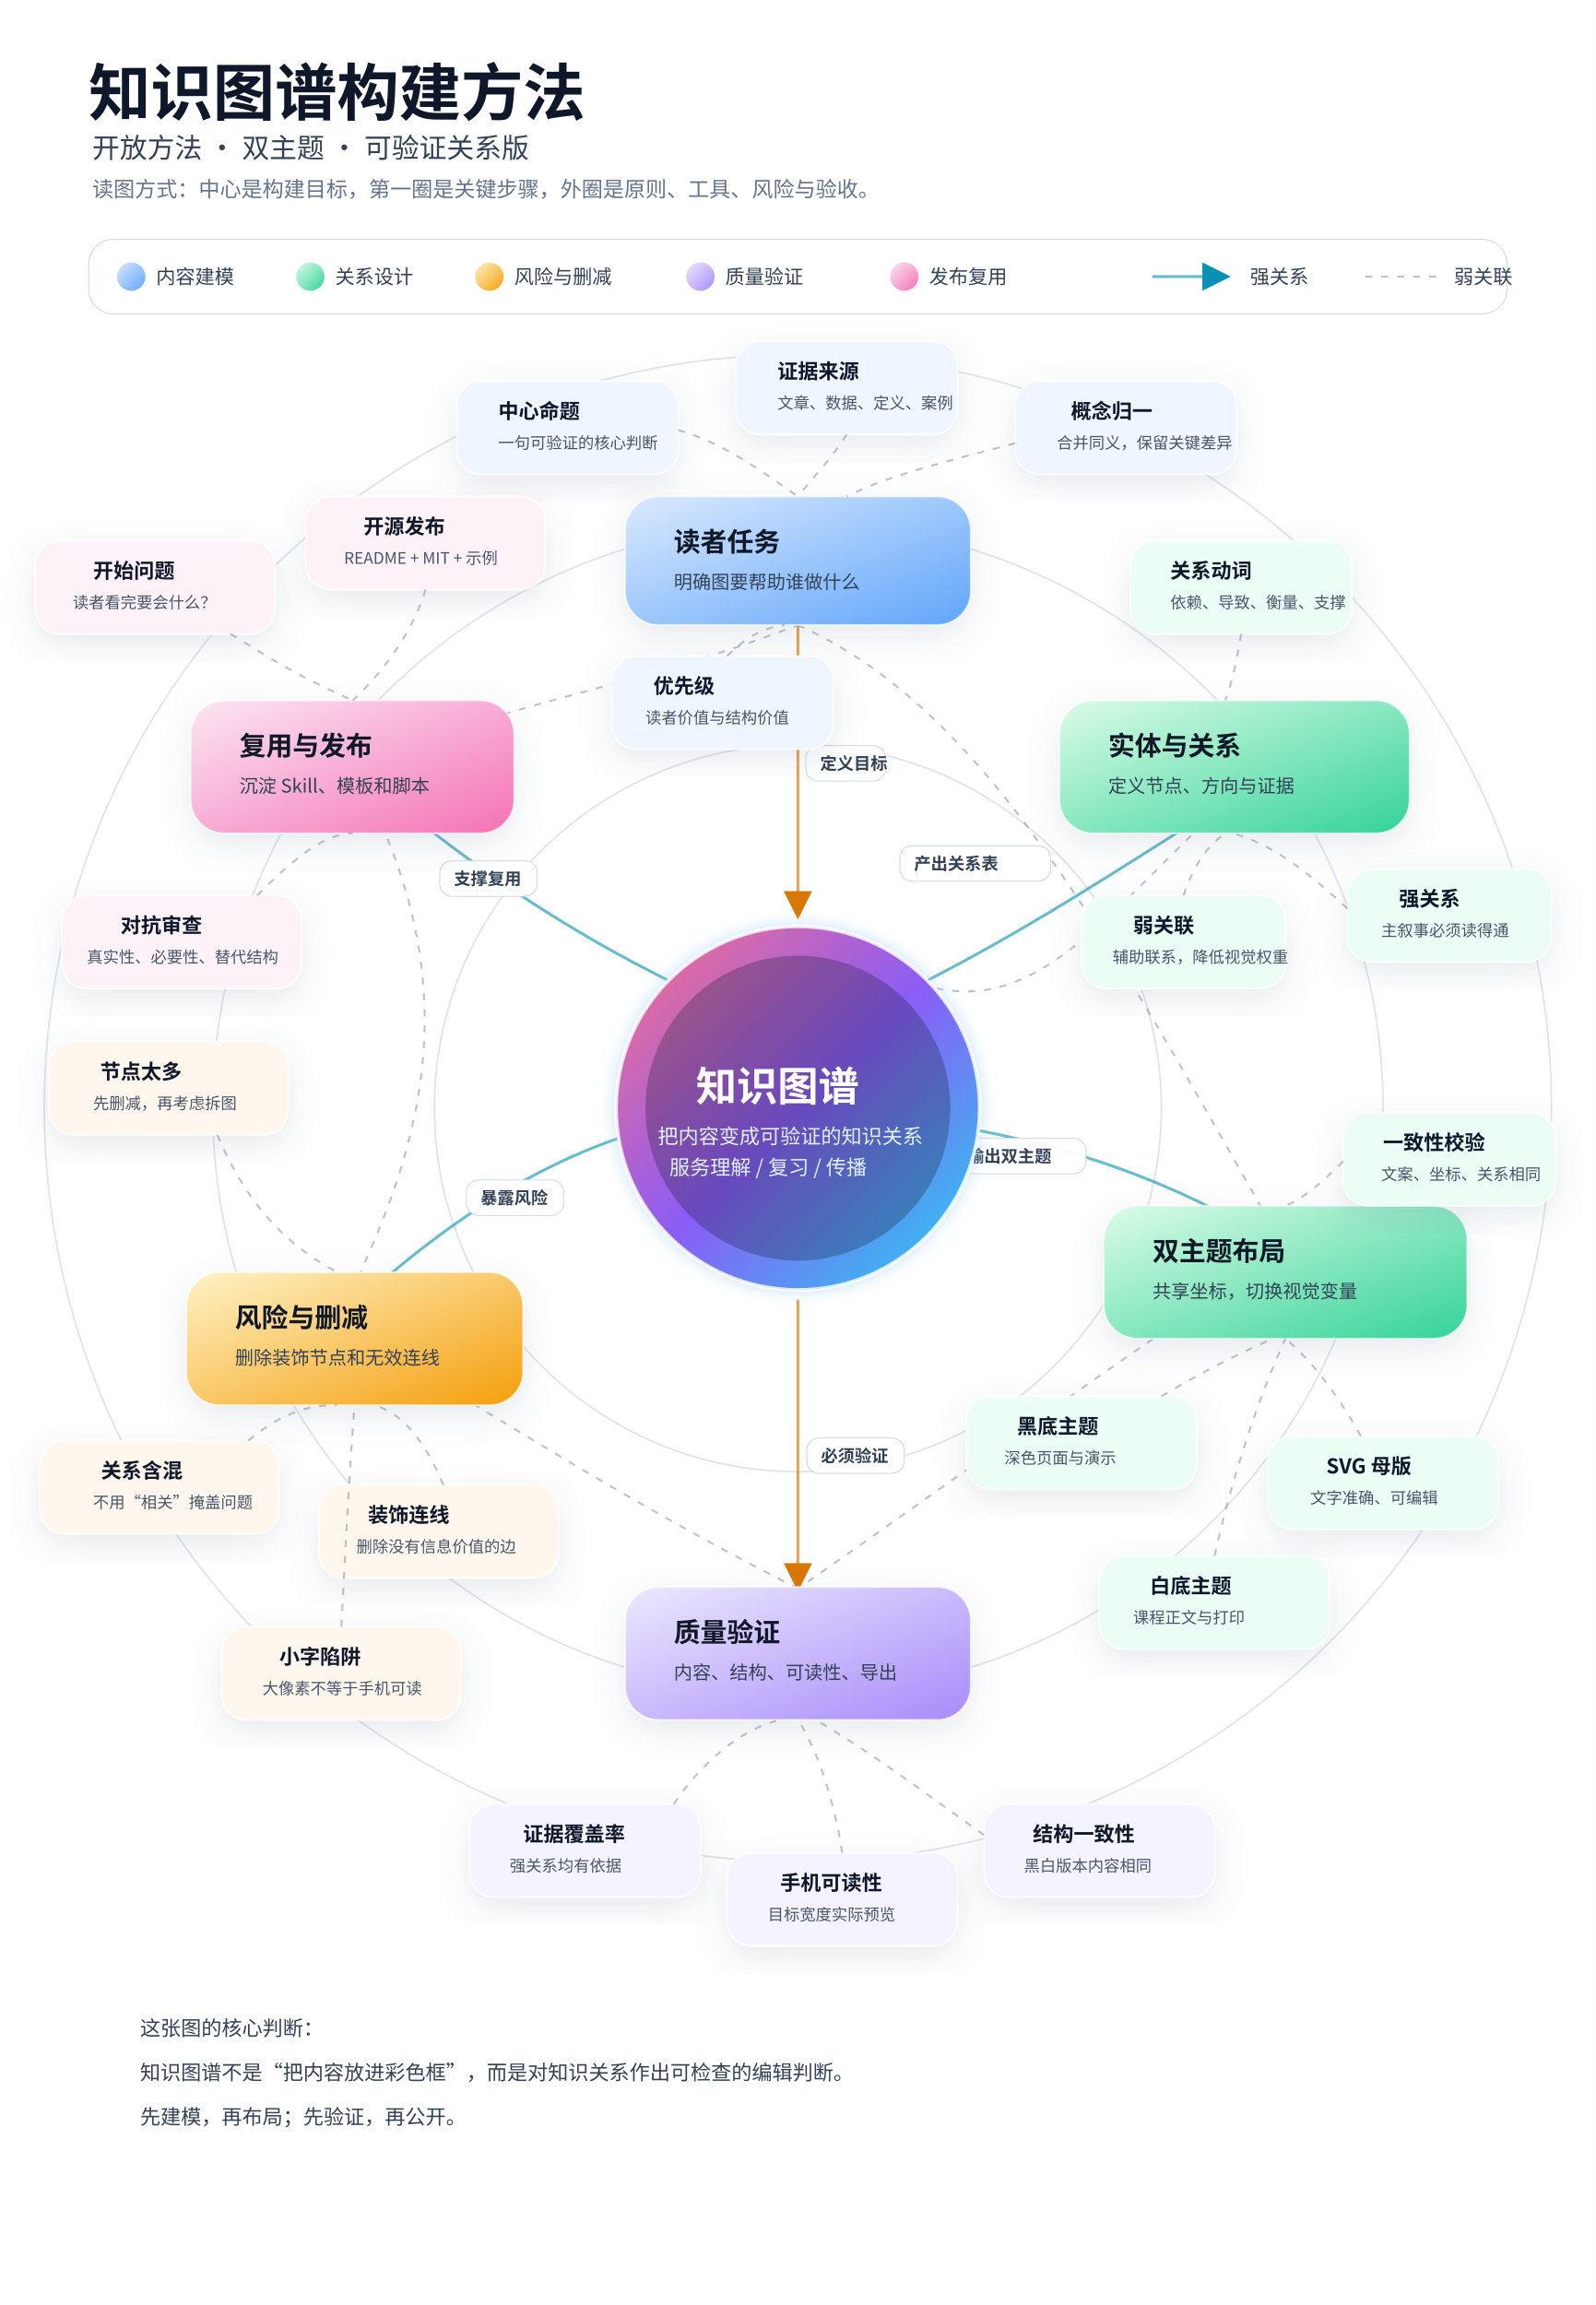
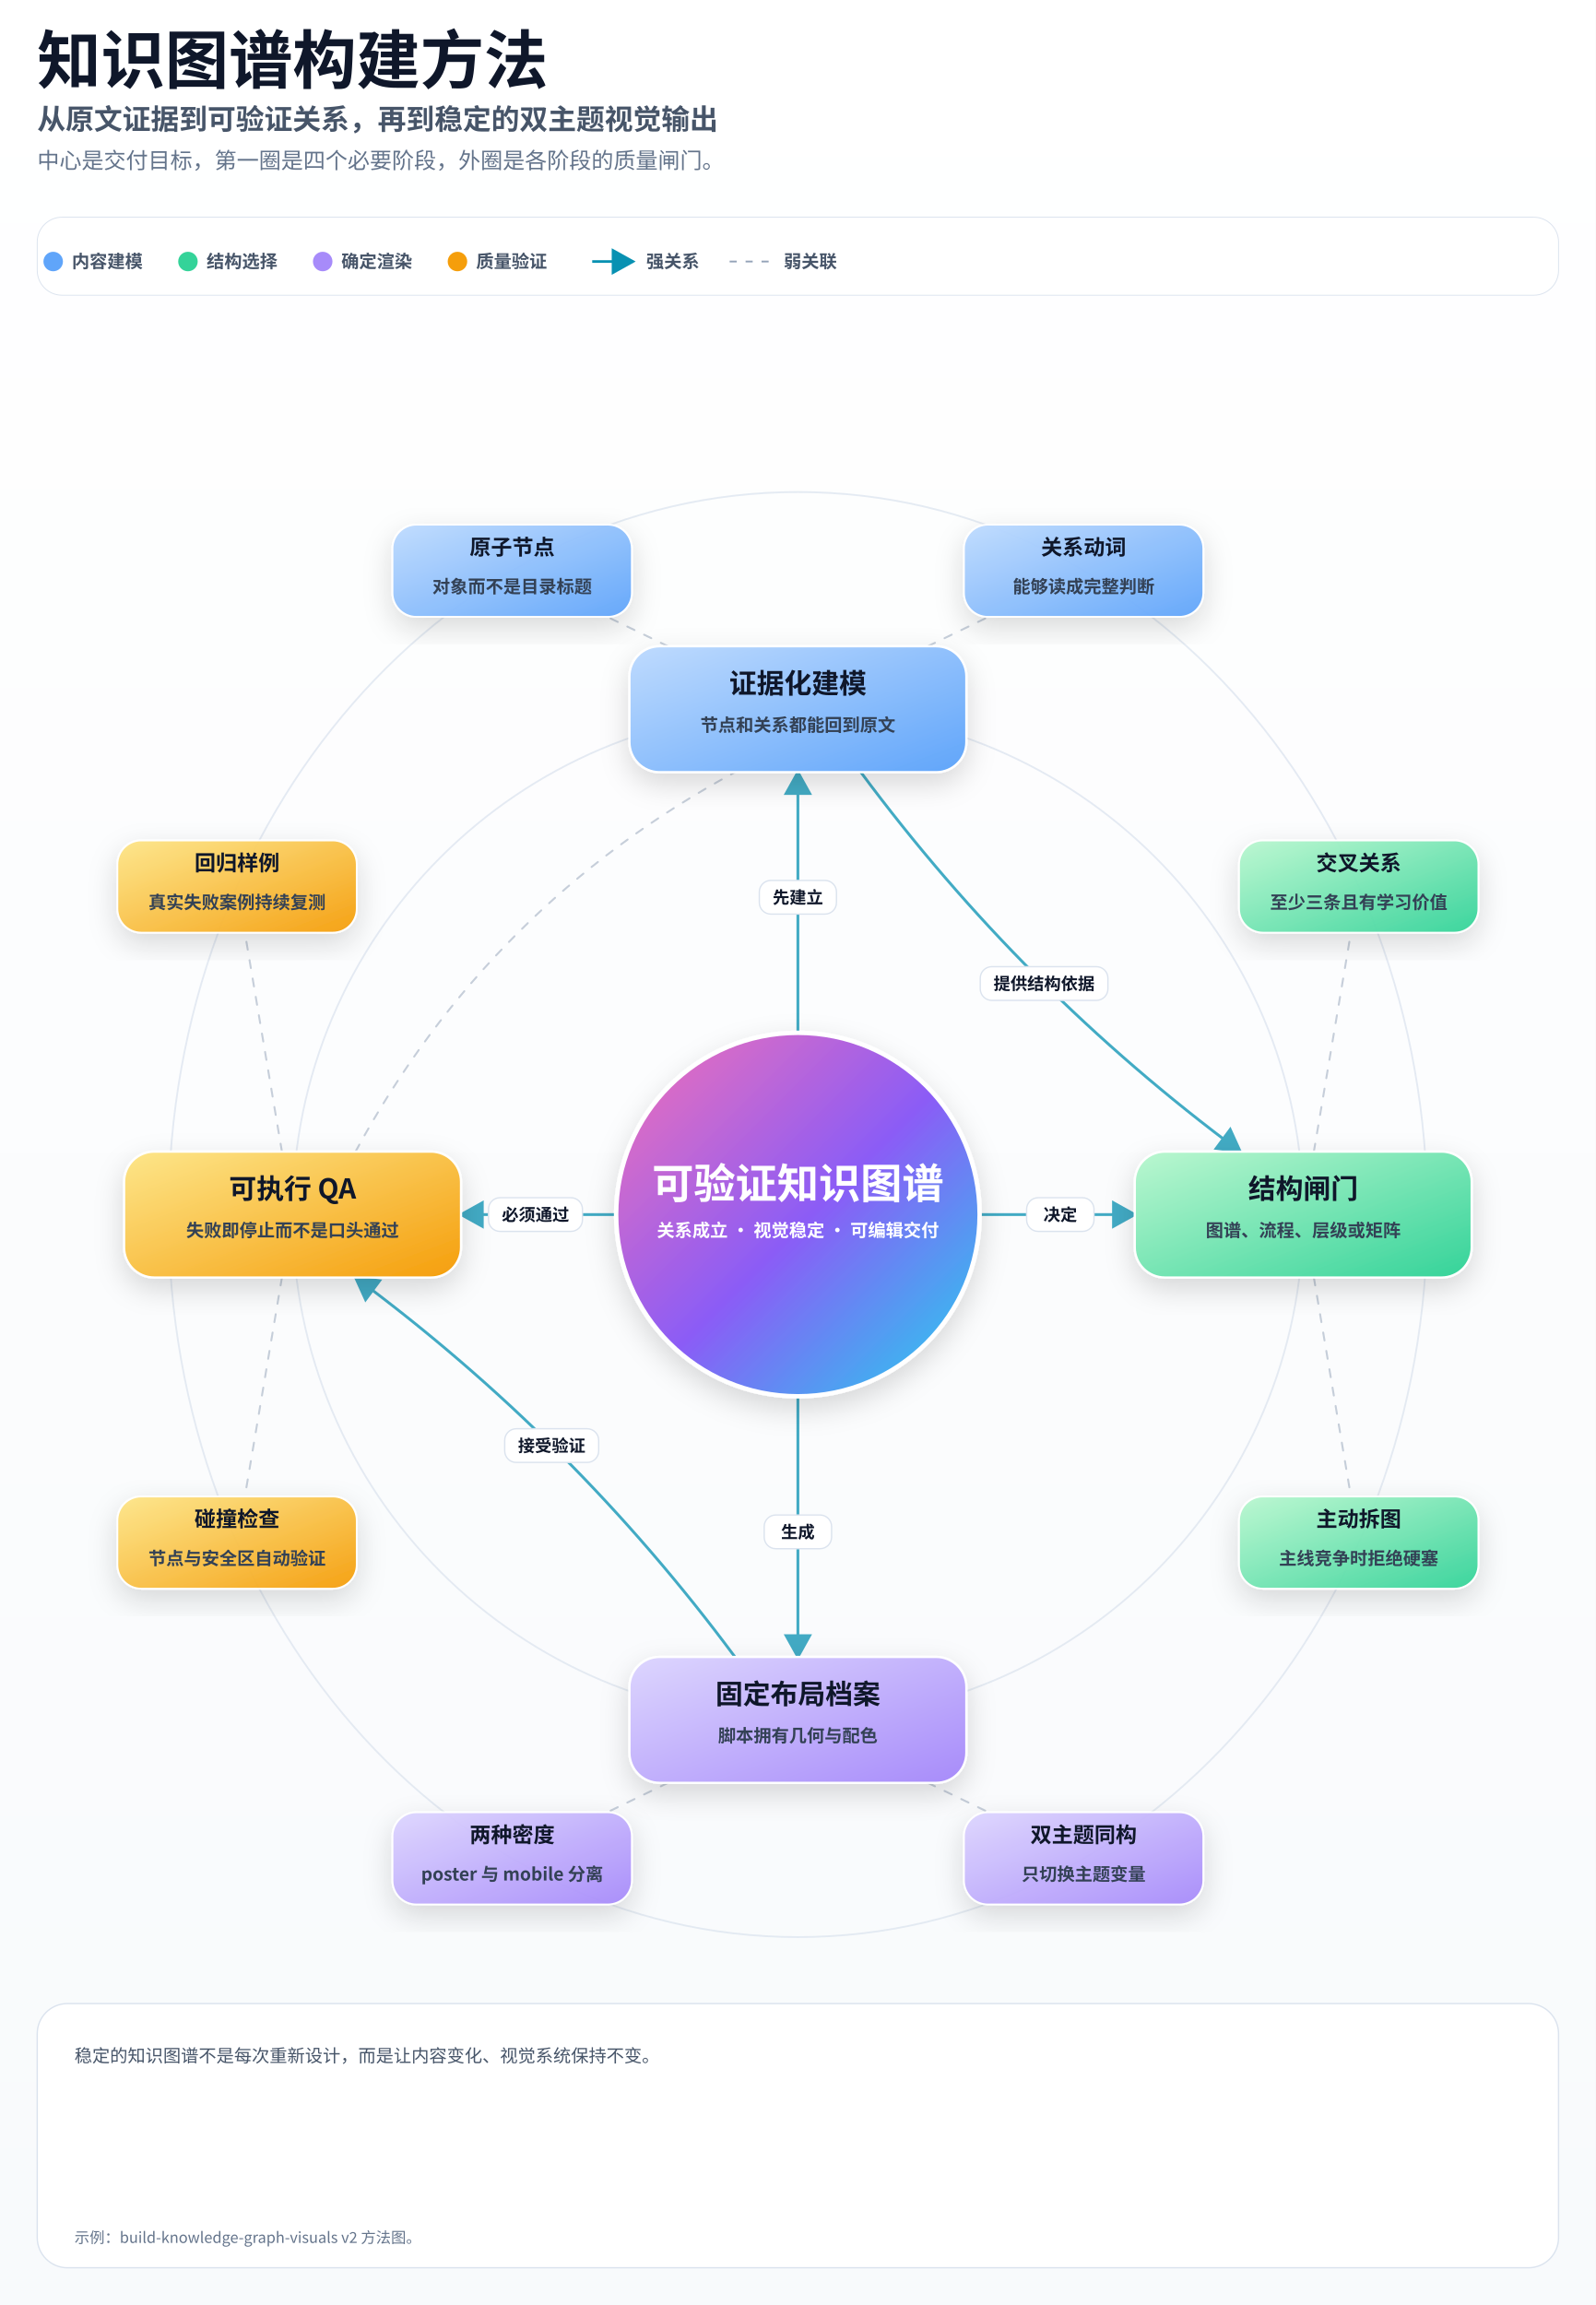
- <svg xmlns="http://www.w3.org/2000/svg" width="1800" height="2600" viewBox="0 0 1800 2600">
+ <svg xmlns="http://www.w3.org/2000/svg" width="1800" height="2600" viewBox="0 0 1800 2600" data-layout-version="2" data-profile="poster-radial" data-theme="light">
  <defs>
-     <radialGradient id="bg" cx="50%" cy="36%" r="78%">
-       <stop offset="0%" stop-color="#ffffff" />
-       <stop offset="42%" stop-color="#ffffff" />
-       <stop offset="100%" stop-color="#ffffff" />
-     </radialGradient>
-     <linearGradient id="coreGrad" x1="0%" y1="0%" x2="100%" y2="100%">
-       <stop offset="0%" stop-color="#fb7185" />
-       <stop offset="50%" stop-color="#8b5cf6" />
-       <stop offset="100%" stop-color="#22d3ee" />
+     <linearGradient id="background" x1="0" y1="0" x2="0" y2="1">
+       <stop offset="0" stop-color="#ffffff" />
+       <stop offset="1" stop-color="#f8fafc" />
    </linearGradient>
-     <linearGradient id="blueGrad" x1="0%" y1="0%" x2="100%" y2="100%">
-       <stop offset="0%" stop-color="#dbeafe" />
-       <stop offset="100%" stop-color="#60a5fa" />
+     <linearGradient id="core" x1="0" y1="0" x2="1" y2="1">
+       <stop offset="0" stop-color="#f472b6" />
+       <stop offset=".52" stop-color="#8b5cf6" />
+       <stop offset="1" stop-color="#22d3ee" />
    </linearGradient>
-     <linearGradient id="greenGrad" x1="0%" y1="0%" x2="100%" y2="100%">
-       <stop offset="0%" stop-color="#dcfce7" />
-       <stop offset="100%" stop-color="#34d399" />
+     <filter id="shadow" x="-30%" y="-30%" width="160%" height="160%">
+       <feDropShadow dx="0" dy="12" stdDeviation="16" flood-opacity=".15" />
+     </filter>
+     <marker id="arrow" markerWidth="10" markerHeight="10" refX="8" refY="5" orient="auto">
+       <path d="M0,0 L9,5 L0,10 Z" fill="#0891b2" />
+     </marker>
+     <linearGradient id="blue" x1="0" y1="0" x2="1" y2="1">
+       <stop offset="0" stop-color="#bfdbfe" />
+       <stop offset="1" stop-color="#60a5fa" />
    </linearGradient>
-     <linearGradient id="amberGrad" x1="0%" y1="0%" x2="100%" y2="100%">
-       <stop offset="0%" stop-color="#fef3c7" />
-       <stop offset="100%" stop-color="#f59e0b" />
+     <linearGradient id="green" x1="0" y1="0" x2="1" y2="1">
+       <stop offset="0" stop-color="#bbf7d0" />
+       <stop offset="1" stop-color="#34d399" />
    </linearGradient>
-     <linearGradient id="violetGrad" x1="0%" y1="0%" x2="100%" y2="100%">
-       <stop offset="0%" stop-color="#ede9fe" />
-       <stop offset="100%" stop-color="#a78bfa" />
+     <linearGradient id="amber" x1="0" y1="0" x2="1" y2="1">
+       <stop offset="0" stop-color="#fde68a" />
+       <stop offset="1" stop-color="#f59e0b" />
    </linearGradient>
-     <linearGradient id="pinkGrad" x1="0%" y1="0%" x2="100%" y2="100%">
-       <stop offset="0%" stop-color="#fce7f3" />
-       <stop offset="100%" stop-color="#f472b6" />
+     <linearGradient id="violet" x1="0" y1="0" x2="1" y2="1">
+       <stop offset="0" stop-color="#ddd6fe" />
+       <stop offset="1" stop-color="#a78bfa" />
    </linearGradient>
-     <linearGradient id="slateGrad" x1="0%" y1="0%" x2="100%" y2="100%">
-       <stop offset="0%" stop-color="#f8fafc" />
-       <stop offset="100%" stop-color="#cbd5e1" />
+     <linearGradient id="rose" x1="0" y1="0" x2="1" y2="1">
+       <stop offset="0" stop-color="#fbcfe8" />
+       <stop offset="1" stop-color="#f472b6" />
    </linearGradient>
-     <filter id="glow" x="-60%" y="-60%" width="220%" height="220%">
-       <feGaussianBlur stdDeviation="9" result="blur" />
-       <feColorMatrix in="blur" type="matrix" values="0 0 0 0 0.30  0 0 0 0 0.58  0 0 0 0 1.00  0 0 0 .55 0" />
-       <feMerge>
-         <feMergeNode />
-         <feMergeNode in="SourceGraphic" />
-       </feMerge>
-     </filter>
-     <filter id="softShadow" x="-30%" y="-30%" width="160%" height="160%">
-       <feDropShadow dx="0" dy="12" stdDeviation="18" flood-color="#64748b" flood-opacity="0.16" />
-     </filter>
-     <marker id="arrowCyan" markerWidth="14" markerHeight="14" refX="11" refY="7" orient="auto">
-       <path d="M2,2 L12,7 L2,12 Z" fill="#0891b2" />
-     </marker>
-     <marker id="arrowGold" markerWidth="14" markerHeight="14" refX="11" refY="7" orient="auto">
-       <path d="M2,2 L12,7 L2,12 Z" fill="#d97706" />
-     </marker>
-     <style>
-       .title { font-family: -apple-system, BlinkMacSystemFont, "PingFang SC", "Noto Sans CJK SC", "Microsoft YaHei", sans-serif; font-size: 70px; font-weight: 950; fill: #0f172a; letter-spacing: 0; }
-       .subtitle { font-family: -apple-system, BlinkMacSystemFont, "PingFang SC", "Noto Sans CJK SC", "Microsoft YaHei", sans-serif; font-size: 31px; fill: #334155; }
-       .caption { font-family: -apple-system, BlinkMacSystemFont, "PingFang SC", "Noto Sans CJK SC", "Microsoft YaHei", sans-serif; font-size: 24px; fill: #64748b; }
-       .coreText { font-family: -apple-system, BlinkMacSystemFont, "PingFang SC", "Noto Sans CJK SC", "Microsoft YaHei", sans-serif; font-size: 46px; font-weight: 950; fill: #ffffff; }
-       .coreSub { font-family: -apple-system, BlinkMacSystemFont, "PingFang SC", "Noto Sans CJK SC", "Microsoft YaHei", sans-serif; font-size: 23px; fill: #e0f2fe; }
-       .nodeTitle { font-family: -apple-system, BlinkMacSystemFont, "PingFang SC", "Noto Sans CJK SC", "Microsoft YaHei", sans-serif; font-size: 30px; font-weight: 900; fill: #111827; }
-       .nodeSub { font-family: -apple-system, BlinkMacSystemFont, "PingFang SC", "Noto Sans CJK SC", "Microsoft YaHei", sans-serif; font-size: 21px; fill: #334155; }
-       .miniTitle { font-family: -apple-system, BlinkMacSystemFont, "PingFang SC", "Noto Sans CJK SC", "Microsoft YaHei", sans-serif; font-size: 23px; font-weight: 850; fill: #0f172a; }
-       .miniSub { font-family: -apple-system, BlinkMacSystemFont, "PingFang SC", "Noto Sans CJK SC", "Microsoft YaHei", sans-serif; font-size: 18px; fill: #475569; }
-       .edgeLabel { font-family: -apple-system, BlinkMacSystemFont, "PingFang SC", "Noto Sans CJK SC", "Microsoft YaHei", sans-serif; font-size: 19px; font-weight: 800; fill: #334155; }
-       .edgeLabelBg { fill: #ffffff; fill-opacity: .96; stroke: #cbd5e1; stroke-width: 1; }
-       .legend { font-family: -apple-system, BlinkMacSystemFont, "PingFang SC", "Noto Sans CJK SC", "Microsoft YaHei", sans-serif; font-size: 22px; fill: #334155; }
-       .smallWhite { font-family: -apple-system, BlinkMacSystemFont, "PingFang SC", "Noto Sans CJK SC", "Microsoft YaHei", sans-serif; font-size: 23px; fill: #334155; }
-       .edge { fill: none; stroke: #0891b2; stroke-width: 3.2; stroke-opacity: .62; marker-end: url(#arrowCyan); }
-       .edgeGold { fill: none; stroke: #d97706; stroke-width: 3.2; stroke-opacity: .68; marker-end: url(#arrowGold); }
-       .edgeSoft { fill: none; stroke: #64748b; stroke-width: 2.3; stroke-opacity: .42; stroke-dasharray: 8 10; }
-       .ring { fill: none; stroke: #94a3b8; stroke-opacity: .28; stroke-width: 2; }
-       .node { filter: url(#softShadow); stroke: rgba(255,255,255,.65); stroke-width: 2; }
+   </defs>
+   <style>
+       text { font-family:-apple-system,BlinkMacSystemFont,'PingFang SC','Noto Sans CJK SC','Microsoft YaHei',sans-serif; }
+       .title { fill:#0f172a; font-weight:900; font-size:72px; }
+       .subtitle { fill:#475569; font-weight:600; font-size:32px; }
+       .guide { fill:#64748b; font-size:25px; }
+       .legend { fill:#475569; font-size:20px; font-weight:700; }
+       .ring { fill:none; stroke:#dbe3ee; stroke-width:2; opacity:.72; }
+       .edge { fill:none; stroke-linecap:round; }
+       .edge.strong { stroke:#0891b2; stroke-width:3.2; opacity:.76; }
+       .edge.weak { stroke:#94a3b8; stroke-width:2.2; stroke-dasharray:9 12; opacity:.52; }
+       .edge-label-bg { fill:#ffffff; stroke:#dbe3ee; stroke-width:1.5; }
+       .edge-label { fill:#0f172a; font-size:19px; font-weight:800; }
+       .node-shape { stroke:#ffffff; stroke-width:2; filter:url(#shadow); }
+       .primary-shape { stroke-width:2.5; }
+       .satellite-shape { opacity:.96; }
+       .color-blue { fill:url(#blue); } .color-green { fill:url(#green); }
+       .color-amber { fill:url(#amber); } .color-violet { fill:url(#violet); }
+       .color-rose { fill:url(#rose); }
+       .center-shape { fill:url(#core); stroke:#ffffff; stroke-width:5; filter:url(#shadow); }
+       .node-title { fill:#0f172a; font-weight:900; }
+       .node-sub { fill:#334155; font-weight:550; }
+       .center-title,.center-sub { fill:#ffffff; }
+       .center-sub { font-weight:650; }
+       .footer-panel { fill:#ffffff; stroke:#dbe3ee; stroke-width:1.5; }
+       .footer { fill:#475569; font-size:20px; }
+       .source { fill:#64748b; font-size:17px; }
    </style>
-   </defs>
-   <rect width="1800" height="2600" fill="url(#bg)" />
-   <circle class="ring" cx="900" cy="1250" r="410" />
-   <circle class="ring" cx="900" cy="1250" r="660" />
-   <circle class="ring" cx="900" cy="1250" r="850" />
-   <text class="title" x="100" y="130">知识图谱构建方法</text>
-   <text class="subtitle" x="104" y="178">开放方法 · 双主题 · 可验证关系版</text>
-   <text class="caption" x="104" y="222">读图方式：中心是构建目标，第一圈是关键步骤，外圈是原则、工具、风险与验收。</text>
-   <g transform="translate(100,270)">
-     <rect x="0" y="0" width="1600" height="84" rx="28" fill="#ffffff" opacity=".98" stroke="#cbd5e1" />
-     <circle cx="48" cy="42" r="16" fill="url(#blueGrad)" />
-     <text class="legend" x="76" y="50">内容建模</text>
-     <circle cx="250" cy="42" r="16" fill="url(#greenGrad)" />
-     <text class="legend" x="278" y="50">关系设计</text>
-     <circle cx="452" cy="42" r="16" fill="url(#amberGrad)" />
-     <text class="legend" x="480" y="50">风险与删减</text>
-     <circle cx="690" cy="42" r="16" fill="url(#violetGrad)" />
-     <text class="legend" x="718" y="50">质量验证</text>
-     <circle cx="920" cy="42" r="16" fill="url(#pinkGrad)" />
-     <text class="legend" x="948" y="50">发布复用</text>
-     <path d="M1200 42 H1285" class="edge" />
-     <text class="legend" x="1310" y="50">强关系</text>
-     <path d="M1440 42 H1525" class="edgeSoft" />
-     <text class="legend" x="1540" y="50">弱关联</text>
+   <rect width="100%" height="100%" fill="url(#background)" />
+   <text class="title" x="42" y="94">知识图谱构建方法</text>
+   <text class="subtitle" x="42" y="146">从原文证据到可验证关系，再到稳定的双主题视觉输出</text>
+   <text class="guide" x="42" y="190">中心是交付目标，第一圈是四个必要阶段，外圈是各阶段的质量闸门。</text>
+   <rect x="42" y="245" width="1716" height="88" rx="28" fill="#ffffff" stroke="#dbe3ee" />
+   <circle cx="60" cy="295" r="11" fill="#60a5fa" />
+   <text class="legend" x="81" y="302">内容建模</text>
+   <circle cx="212" cy="295" r="11" fill="#34d399" />
+   <text class="legend" x="233" y="302">结构选择</text>
+   <circle cx="364" cy="295" r="11" fill="#a78bfa" />
+   <text class="legend" x="385" y="302">确定渲染</text>
+   <circle cx="516" cy="295" r="11" fill="#f59e0b" />
+   <text class="legend" x="537" y="302">质量验证</text>
+   <path d="M 668 295 h 46" stroke="#0891b2" stroke-width="3" marker-end="url(#arrow)" />
+   <text class="legend" x="729" y="302">强关系</text>
+   <path d="M 823 295 h 46" stroke="#94a3b8" stroke-width="2" stroke-dasharray="8 10" />
+   <text class="legend" x="884" y="302">弱关联</text>
+   <ellipse class="ring" cx="900" cy="1370" rx="570" ry="570" />
+   <ellipse class="ring" cx="900" cy="1370" rx="710" ry="815" />
+   <g id="edges">
+     <path data-role="edge" data-source="core" data-target="evidence" class="edge strong" d="M 900.0 1165.0 Q 900.0 1018.0 900.0 871.0" marker-end="url(#arrow)" />
+     <g data-role="edge-label" data-edge-index="0">
+       <rect class="edge-label-bg" x="856.5" y="993.1" width="87.0" height="38" rx="13" />
+       <text class="edge-label" x="900.0" y="1019.1" text-anchor="middle">先建立</text>
+     </g>
+     <path data-role="edge" data-source="evidence" data-target="atomic" class="edge weak" d="M 753.5 729.0 Q 719.2 712.4 685.0 695.8" />
+     <path data-role="edge" data-source="evidence" data-target="verbs" class="edge weak" d="M 1046.5 729.0 Q 1080.8 712.4 1115.0 695.8" />
+     <path data-role="edge" data-source="core" data-target="gate" class="edge strong" d="M 1105.0 1370.0 Q 1192.5 1370.0 1280.0 1370.0" marker-end="url(#arrow)" />
+     <g data-role="edge-label" data-edge-index="3">
+       <rect class="edge-label-bg" x="1158.0" y="1351.0" width="76.0" height="38" rx="13" />
+       <text class="edge-label" x="1196.0" y="1377.0" text-anchor="middle">决定</text>
+     </g>
+     <path data-role="edge" data-source="gate" data-target="cross" class="edge weak" d="M 1482.0 1299.0 Q 1502.9 1175.5 1523.8 1052.0" />
+     <path data-role="edge" data-source="gate" data-target="split" class="edge weak" d="M 1482.0 1441.0 Q 1502.9 1564.5 1523.8 1688.0" />
+     <path data-role="edge" data-source="core" data-target="template" class="edge strong" d="M 900.0 1575.0 Q 900.0 1722.0 900.0 1869.0" marker-end="url(#arrow)" />
+     <g data-role="edge-label" data-edge-index="6">
+       <rect class="edge-label-bg" x="862.0" y="1708.9" width="76.0" height="38" rx="13" />
+       <text class="edge-label" x="900.0" y="1734.9" text-anchor="middle">生成</text>
+     </g>
+     <path data-role="edge" data-source="template" data-target="themes" class="edge weak" d="M 1046.5 2011.0 Q 1080.8 2027.6 1115.0 2044.2" />
+     <path data-role="edge" data-source="template" data-target="profiles" class="edge weak" d="M 753.5 2011.0 Q 719.2 2027.6 685.0 2044.2" />
+     <path data-role="edge" data-source="core" data-target="qa" class="edge strong" d="M 695.0 1370.0 Q 607.5 1370.0 520.0 1370.0" marker-end="url(#arrow)" />
+     <g data-role="edge-label" data-edge-index="9">
+       <rect class="edge-label-bg" x="551.0" y="1351.0" width="106.0" height="38" rx="13" />
+       <text class="edge-label" x="604.0" y="1377.0" text-anchor="middle">必须通过</text>
+     </g>
+     <path data-role="edge" data-source="qa" data-target="collision" class="edge weak" d="M 318.0 1441.0 Q 297.1 1564.5 276.2 1688.0" />
+     <path data-role="edge" data-source="qa" data-target="regression" class="edge weak" d="M 318.0 1299.0 Q 297.1 1175.5 276.2 1052.0" />
+     <path data-role="edge" data-source="evidence" data-target="gate" class="edge strong" d="M 971.0 871.0 Q 1153.2 1116.8 1399.0 1299.0" marker-end="url(#arrow)" />
+     <g data-role="edge-label" data-edge-index="12">
+       <rect class="edge-label-bg" x="1105.7" y="1090.4" width="144.0" height="38" rx="13" />
+       <text class="edge-label" x="1177.7" y="1116.4" text-anchor="middle">提供结构依据</text>
+     </g>
+     <path data-role="edge" data-source="template" data-target="qa" class="edge strong" d="M 829.0 1869.0 Q 646.8 1623.2 401.0 1441.0" marker-end="url(#arrow)" />
+     <g data-role="edge-label" data-edge-index="13">
+       <rect class="edge-label-bg" x="569.3" y="1611.6" width="106.0" height="38" rx="13" />
+       <text class="edge-label" x="622.3" y="1637.6" text-anchor="middle">接受验证</text>
+     </g>
+     <path data-role="edge" data-source="qa" data-target="evidence" class="edge weak" d="M 401.0 1299.0 Q 551.4 1021.4 829.0 871.0" />
  </g>
-   <path class="edgeGold" d="M900 705 C900 820, 900 910, 900 1034" />
-   <path class="edge" d="M1038 1110 C1160 1048, 1255 985, 1382 905" />
-   <path class="edge" d="M1045 1265 C1195 1288, 1320 1328, 1450 1410" />
-   <path class="edgeGold" d="M900 1466 C900 1585, 900 1668, 900 1792" />
-   <path class="edge" d="M762 1265 C616 1300, 502 1378, 380 1490" />
-   <path class="edge" d="M762 1110 C630 1045, 520 970, 398 865" />
-   <path class="edgeSoft" d="M398 865 C610 780, 705 780, 900 705" />
-   <path class="edgeSoft" d="M1382 905 C1240 1040, 1165 1150, 1038 1110" />
-   <path class="edgeSoft" d="M380 1490 C555 1595, 700 1690, 900 1792" />
-   <path class="edgeSoft" d="M1450 1410 C1258 1535, 1090 1660, 900 1792" />
-   <path class="edgeSoft" d="M900 705 C1110 800, 1240 1040, 1450 1410" />
-   <path class="edgeSoft" d="M398 865 C540 1120, 470 1310, 380 1490" />
-   <g>
-     <rect class="edgeLabelBg" x="909" y="841" width="90" height="40" rx="14" />
-     <text class="edgeLabel" x="925" y="868">定义目标</text>
+   <g id="nodes">
+     <g id="node-evidence" data-role="node" data-node-role="primary" data-node-id="evidence" data-group="model" data-color="blue" data-x="710.0" data-y="729.0" data-width="380.0" data-height="142.0">
+       <rect class="node-shape primary-shape color-blue" x="710.0" y="729.0" width="380.0" height="142.0" rx="34" />
+       <text class="node-title primary-title" x="900.0" y="782.0" text-anchor="middle" style="font-size:31px">证据化建模</text>
+       <text class="node-sub primary-sub" x="900.0" y="825.0" text-anchor="middle" style="font-size:20px">节点和关系都能回到原文</text>
+     </g>
+     <g id="node-atomic" data-role="node" data-node-role="satellite" data-node-id="atomic" data-group="model" data-color="blue" data-x="442.7" data-y="591.8" data-width="270.0" data-height="104.0">
+       <rect class="node-shape satellite-shape color-blue" x="442.7" y="591.8" width="270.0" height="104.0" rx="27" />
+       <text class="node-title satellite-title" x="577.7" y="625.8" text-anchor="middle" style="font-size:24px">原子节点</text>
+       <text class="node-sub satellite-sub" x="577.7" y="668.8" text-anchor="middle" style="font-size:20px">对象而不是目录标题</text>
+     </g>
+     <g id="node-verbs" data-role="node" data-node-role="satellite" data-node-id="verbs" data-group="model" data-color="blue" data-x="1087.3" data-y="591.8" data-width="270.0" data-height="104.0">
+       <rect class="node-shape satellite-shape color-blue" x="1087.3" y="591.8" width="270.0" height="104.0" rx="27" />
+       <text class="node-title satellite-title" x="1222.3" y="625.8" text-anchor="middle" style="font-size:24px">关系动词</text>
+       <text class="node-sub satellite-sub" x="1222.3" y="668.8" text-anchor="middle" style="font-size:20px">能够读成完整判断</text>
+     </g>
+     <g id="node-gate" data-role="node" data-node-role="primary" data-node-id="gate" data-group="select" data-color="green" data-x="1280.0" data-y="1299.0" data-width="380.0" data-height="142.0">
+       <rect class="node-shape primary-shape color-green" x="1280.0" y="1299.0" width="380.0" height="142.0" rx="34" />
+       <text class="node-title primary-title" x="1470.0" y="1352.0" text-anchor="middle" style="font-size:31px">结构闸门</text>
+       <text class="node-sub primary-sub" x="1470.0" y="1395.0" text-anchor="middle" style="font-size:20px">图谱、流程、层级或矩阵</text>
+     </g>
+     <g id="node-cross" data-role="node" data-node-role="satellite" data-node-id="cross" data-group="select" data-color="green" data-x="1397.6" data-y="948.0" data-width="270.0" data-height="104.0">
+       <rect class="node-shape satellite-shape color-green" x="1397.6" y="948.0" width="270.0" height="104.0" rx="27" />
+       <text class="node-title satellite-title" x="1532.6" y="982.0" text-anchor="middle" style="font-size:24px">交叉关系</text>
+       <text class="node-sub satellite-sub" x="1532.6" y="1025.0" text-anchor="middle" style="font-size:20px">至少三条且有学习价值</text>
+     </g>
+     <g id="node-split" data-role="node" data-node-role="satellite" data-node-id="split" data-group="select" data-color="green" data-x="1397.6" data-y="1688.0" data-width="270.0" data-height="104.0">
+       <rect class="node-shape satellite-shape color-green" x="1397.6" y="1688.0" width="270.0" height="104.0" rx="27" />
+       <text class="node-title satellite-title" x="1532.6" y="1722.0" text-anchor="middle" style="font-size:24px">主动拆图</text>
+       <text class="node-sub satellite-sub" x="1532.6" y="1765.0" text-anchor="middle" style="font-size:20px">主线竞争时拒绝硬塞</text>
+     </g>
+     <g id="node-template" data-role="node" data-node-role="primary" data-node-id="template" data-group="render" data-color="violet" data-x="710.0" data-y="1869.0" data-width="380.0" data-height="142.0">
+       <rect class="node-shape primary-shape color-violet" x="710.0" y="1869.0" width="380.0" height="142.0" rx="34" />
+       <text class="node-title primary-title" x="900.0" y="1922.0" text-anchor="middle" style="font-size:31px">固定布局档案</text>
+       <text class="node-sub primary-sub" x="900.0" y="1965.0" text-anchor="middle" style="font-size:20px">脚本拥有几何与配色</text>
+     </g>
+     <g id="node-themes" data-role="node" data-node-role="satellite" data-node-id="themes" data-group="render" data-color="violet" data-x="1087.3" data-y="2044.2" data-width="270.0" data-height="104.0">
+       <rect class="node-shape satellite-shape color-violet" x="1087.3" y="2044.2" width="270.0" height="104.0" rx="27" />
+       <text class="node-title satellite-title" x="1222.3" y="2078.2" text-anchor="middle" style="font-size:24px">双主题同构</text>
+       <text class="node-sub satellite-sub" x="1222.3" y="2121.2" text-anchor="middle" style="font-size:20px">只切换主题变量</text>
+     </g>
+     <g id="node-profiles" data-role="node" data-node-role="satellite" data-node-id="profiles" data-group="render" data-color="violet" data-x="442.7" data-y="2044.2" data-width="270.0" data-height="104.0">
+       <rect class="node-shape satellite-shape color-violet" x="442.7" y="2044.2" width="270.0" height="104.0" rx="27" />
+       <text class="node-title satellite-title" x="577.7" y="2078.2" text-anchor="middle" style="font-size:24px">两种密度</text>
+       <text class="node-sub satellite-sub" x="577.7" y="2121.2" text-anchor="middle" style="font-size:20px">poster 与 mobile 分离</text>
+     </g>
+     <g id="node-qa" data-role="node" data-node-role="primary" data-node-id="qa" data-group="verify" data-color="amber" data-x="140.0" data-y="1299.0" data-width="380.0" data-height="142.0">
+       <rect class="node-shape primary-shape color-amber" x="140.0" y="1299.0" width="380.0" height="142.0" rx="34" />
+       <text class="node-title primary-title" x="330.0" y="1352.0" text-anchor="middle" style="font-size:31px">可执行 QA</text>
+       <text class="node-sub primary-sub" x="330.0" y="1395.0" text-anchor="middle" style="font-size:20px">失败即停止而不是口头通过</text>
+     </g>
+     <g id="node-collision" data-role="node" data-node-role="satellite" data-node-id="collision" data-group="verify" data-color="amber" data-x="132.4" data-y="1688.0" data-width="270.0" data-height="104.0">
+       <rect class="node-shape satellite-shape color-amber" x="132.4" y="1688.0" width="270.0" height="104.0" rx="27" />
+       <text class="node-title satellite-title" x="267.4" y="1722.0" text-anchor="middle" style="font-size:24px">碰撞检查</text>
+       <text class="node-sub satellite-sub" x="267.4" y="1765.0" text-anchor="middle" style="font-size:20px">节点与安全区自动验证</text>
+     </g>
+     <g id="node-regression" data-role="node" data-node-role="satellite" data-node-id="regression" data-group="verify" data-color="amber" data-x="132.4" data-y="948.0" data-width="270.0" data-height="104.0">
+       <rect class="node-shape satellite-shape color-amber" x="132.4" y="948.0" width="270.0" height="104.0" rx="27" />
+       <text class="node-title satellite-title" x="267.4" y="982.0" text-anchor="middle" style="font-size:24px">回归样例</text>
+       <text class="node-sub satellite-sub" x="267.4" y="1025.0" text-anchor="middle" style="font-size:20px">真实失败案例持续复测</text>
+     </g>
+     <g id="node-core" data-role="node" data-node-role="center" data-node-id="core" data-group="center" data-color="violet" data-x="695.0" data-y="1165.0" data-width="410.0" data-height="410.0">
+       <circle class="node-shape center-shape" cx="900.0" cy="1370.0" r="205.0" />
+       <text class="node-title center-title" x="900.0" y="1352.0" text-anchor="middle" style="font-size:47px">可验证知识图谱</text>
+       <text class="node-sub center-sub" x="900.0" y="1395.0" text-anchor="middle" style="font-size:20px">关系成立 · 视觉稳定 · 可编辑交付</text>
+     </g>
  </g>
-   <g>
-     <rect class="edgeLabelBg" x="1015" y="954" width="170" height="40" rx="14" />
-     <text class="edgeLabel" x="1031" y="981">产出关系表</text>
-   </g>
-   <g>
-     <rect class="edgeLabelBg" x="1075" y="1284" width="150" height="40" rx="14" />
-     <text class="edgeLabel" x="1091" y="1311">输出双主题</text>
-   </g>
-   <g>
-     <rect class="edgeLabelBg" x="910" y="1622" width="110" height="40" rx="14" />
-     <text class="edgeLabel" x="926" y="1649">必须验证</text>
-   </g>
-   <g>
-     <rect class="edgeLabelBg" x="526" y="1331" width="110" height="40" rx="14" />
-     <text class="edgeLabel" x="542" y="1358">暴露风险</text>
-   </g>
-   <g>
-     <rect class="edgeLabelBg" x="496" y="971" width="110" height="40" rx="14" />
-     <text class="edgeLabel" x="512" y="998">支撑复用</text>
-   </g>
-   <g filter="url(#glow)">
-     <circle cx="900" cy="1250" r="205" fill="url(#coreGrad)" stroke="#ffffff" stroke-opacity=".8" stroke-width="4" />
-     <circle cx="900" cy="1250" r="172" fill="#111827" opacity=".28" />
-   </g>
-   <text class="coreText" x="785" y="1242">知识图谱</text>
-   <text class="coreSub" x="742" y="1290">把内容变成可验证的知识关系</text>
-   <text class="coreSub" x="755" y="1325">服务理解 / 复习 / 传播</text>
-   <g>
-     <rect class="node" x="705" y="560" width="390" height="145" rx="38" fill="url(#blueGrad)" />
-     <text class="nodeTitle" x="760" y="622">读者任务</text>
-     <text class="nodeSub" x="760" y="664">明确图要帮助谁做什么</text>
-   </g>
-   <g>
-     <rect class="node" x="1195" y="790" width="395" height="150" rx="38" fill="url(#greenGrad)" />
-     <text class="nodeTitle" x="1250" y="852">实体与关系</text>
-     <text class="nodeSub" x="1250" y="894">定义节点、方向与证据</text>
-   </g>
-   <g>
-     <rect class="node" x="1245" y="1360" width="410" height="150" rx="38" fill="url(#greenGrad)" />
-     <text class="nodeTitle" x="1300" y="1422">双主题布局</text>
-     <text class="nodeSub" x="1300" y="1464">共享坐标，切换视觉变量</text>
-   </g>
-   <g>
-     <rect class="node" x="705" y="1790" width="390" height="150" rx="38" fill="url(#violetGrad)" />
-     <text class="nodeTitle" x="760" y="1852">质量验证</text>
-     <text class="nodeSub" x="760" y="1894">内容、结构、可读性、导出</text>
-   </g>
-   <g>
-     <rect class="node" x="210" y="1435" width="380" height="150" rx="38" fill="url(#amberGrad)" />
-     <text class="nodeTitle" x="265" y="1497">风险与删减</text>
-     <text class="nodeSub" x="265" y="1539">删除装饰节点和无效连线</text>
-   </g>
-   <g>
-     <rect class="node" x="215" y="790" width="365" height="150" rx="38" fill="url(#pinkGrad)" />
-     <text class="nodeTitle" x="270" y="852">复用与发布</text>
-     <text class="nodeSub" x="270" y="894">沉淀 Skill、模板和脚本</text>
-   </g>
-   <g>
-     <rect class="node" x="515" y="430" width="250" height="105" rx="28" fill="#eff6ff" />
-     <text class="miniTitle" x="562" y="472">中心命题</text>
-     <text class="miniSub" x="562" y="506">一句可验证的核心判断</text>
-     <path class="edgeSoft" d="M765 485 C815 500, 850 525, 900 560" />
-   </g>
-   <g>
-     <rect class="node" x="830" y="385" width="250" height="105" rx="28" fill="#eff6ff" />
-     <text class="miniTitle" x="877" y="427">证据来源</text>
-     <text class="miniSub" x="877" y="461">文章、数据、定义、案例</text>
-     <path class="edgeSoft" d="M955 490 C940 515, 920 535, 900 560" />
-   </g>
-   <g>
-     <rect class="node" x="1145" y="430" width="250" height="105" rx="28" fill="#eff6ff" />
-     <text class="miniTitle" x="1208" y="472">概念归一</text>
-     <text class="miniSub" x="1192" y="506">合并同义，保留关键差异</text>
-     <path class="edgeSoft" d="M1145 500 C1070 520, 1005 535, 955 560" />
-   </g>
-   <g>
-     <rect class="node" x="690" y="740" width="250" height="105" rx="28" fill="#eff6ff" />
-     <text class="miniTitle" x="737" y="782">优先级</text>
-     <text class="miniSub" x="728" y="816">读者价值与结构价值</text>
-     <path class="edgeSoft" d="M820 740 C840 720, 860 708, 885 705" />
-   </g>
-   <g>
-     <rect class="node" x="1275" y="610" width="250" height="105" rx="28" fill="#ecfdf5" />
-     <text class="miniTitle" x="1320" y="652">关系动词</text>
-     <text class="miniSub" x="1320" y="686">依赖、导致、衡量、支撑</text>
-     <path class="edgeSoft" d="M1400 715 C1395 745, 1390 770, 1382 790" />
-   </g>
-   <g>
-     <rect class="node" x="1520" y="980" width="230" height="105" rx="28" fill="#ecfdf5" />
-     <text class="miniTitle" x="1578" y="1022">强关系</text>
-     <text class="miniSub" x="1558" y="1056">主叙事必须读得通</text>
-     <path class="edgeSoft" d="M1520 1025 C1472 980, 1430 950, 1390 940" />
-   </g>
-   <g>
-     <rect class="node" x="1220" y="1010" width="230" height="105" rx="28" fill="#ecfdf5" />
-     <text class="miniTitle" x="1278" y="1052">弱关联</text>
-     <text class="miniSub" x="1255" y="1086">辅助联系，降低视觉权重</text>
-     <path class="edgeSoft" d="M1335 1010 C1345 980, 1360 955, 1382 940" />
-   </g>
-   <g>
-     <rect class="node" x="1430" y="1620" width="260" height="105" rx="28" fill="#ecfdf5" />
-     <text class="miniTitle" x="1496" y="1662">SVG 母版</text>
-     <text class="miniSub" x="1478" y="1696">文字准确、可编辑</text>
-     <path class="edgeSoft" d="M1535 1620 C1510 1575, 1480 1535, 1450 1510" />
-   </g>
-   <g>
-     <rect class="node" x="1090" y="1575" width="260" height="105" rx="28" fill="#ecfdf5" />
-     <text class="miniTitle" x="1147" y="1617">黑底主题</text>
-     <text class="miniSub" x="1133" y="1651">深色页面与演示</text>
-     <path class="edgeSoft" d="M1310 1575 C1360 1545, 1402 1525, 1435 1510" />
-   </g>
-   <g>
-     <rect class="node" x="1240" y="1755" width="260" height="105" rx="28" fill="#ecfdf5" />
-     <text class="miniTitle" x="1297" y="1797">白底主题</text>
-     <text class="miniSub" x="1278" y="1831">课程正文与打印</text>
-     <path class="edgeSoft" d="M1370 1755 C1390 1665, 1420 1575, 1450 1510" />
-   </g>
-   <g>
-     <rect class="node" x="1515" y="1255" width="240" height="105" rx="28" fill="#ecfdf5" />
-     <text class="miniTitle" x="1560" y="1297">一致性校验</text>
-     <text class="miniSub" x="1558" y="1331">文案、坐标、关系相同</text>
-     <path class="edgeSoft" d="M1515 1310 C1490 1335, 1470 1352, 1450 1360" />
-   </g>
-   <g>
-     <rect class="node" x="55" y="1175" width="270" height="105" rx="28" fill="#fff7ed" />
-     <text class="miniTitle" x="113" y="1217">节点太多</text>
-     <text class="miniSub" x="105" y="1251">先删减，再考虑拆图</text>
-     <path class="edgeSoft" d="M245 1280 C275 1350, 315 1400, 380 1435" />
-   </g>
-   <g>
-     <rect class="node" x="45" y="1625" width="270" height="105" rx="28" fill="#fff7ed" />
-     <text class="miniTitle" x="114" y="1667">关系含混</text>
-     <text class="miniSub" x="105" y="1701">不用“相关”掩盖问题</text>
-     <path class="edgeSoft" d="M280 1625 C310 1600, 342 1584, 380 1585" />
-   </g>
-   <g>
-     <rect class="node" x="360" y="1675" width="270" height="105" rx="28" fill="#fff7ed" />
-     <text class="miniTitle" x="415" y="1717">装饰连线</text>
-     <text class="miniSub" x="402" y="1751">删除没有信息价值的边</text>
-     <path class="edgeSoft" d="M500 1675 C480 1625, 450 1590, 420 1585" />
-   </g>
-   <g>
-     <rect class="node" x="250" y="1835" width="270" height="105" rx="28" fill="#fff7ed" />
-     <text class="miniTitle" x="315" y="1877">小字陷阱</text>
-     <text class="miniSub" x="296" y="1911">大像素不等于手机可读</text>
-     <path class="edgeSoft" d="M385 1835 C390 1740, 395 1645, 400 1585" />
-   </g>
-   <g>
-     <rect class="node" x="530" y="2035" width="260" height="105" rx="28" fill="#f5f3ff" />
-     <text class="miniTitle" x="590" y="2077">证据覆盖率</text>
-     <text class="miniSub" x="575" y="2111">强关系均有依据</text>
-     <path class="edgeSoft" d="M760 2035 C790 1990, 835 1950, 880 1940" />
-   </g>
-   <g>
-     <rect class="node" x="820" y="2090" width="260" height="105" rx="28" fill="#f5f3ff" />
-     <text class="miniTitle" x="880" y="2132">手机可读性</text>
-     <text class="miniSub" x="866" y="2166">目标宽度实际预览</text>
-     <path class="edgeSoft" d="M950 2090 C940 2025, 920 1970, 900 1940" />
-   </g>
-   <g>
-     <rect class="node" x="1110" y="2035" width="260" height="105" rx="28" fill="#f5f3ff" />
-     <text class="miniTitle" x="1165" y="2077">结构一致性</text>
-     <text class="miniSub" x="1155" y="2111">黑白版本内容相同</text>
-     <path class="edgeSoft" d="M1110 2070 C1040 2020, 980 1975, 920 1940" />
-   </g>
-   <g>
-     <rect class="node" x="40" y="610" width="270" height="105" rx="28" fill="#fdf2f8" />
-     <text class="miniTitle" x="105" y="652">开始问题</text>
-     <text class="miniSub" x="82" y="686">读者看完要会什么？</text>
-     <path class="edgeSoft" d="M260 715 C300 740, 340 765, 398 790" />
-   </g>
-   <g>
-     <rect class="node" x="70" y="1010" width="270" height="105" rx="28" fill="#fdf2f8" />
-     <text class="miniTitle" x="136" y="1052">对抗审查</text>
-     <text class="miniSub" x="98" y="1086">真实性、必要性、替代结构</text>
-     <path class="edgeSoft" d="M290 1010 C330 970, 365 940, 398 940" />
-   </g>
-   <g>
-     <rect class="node" x="345" y="560" width="270" height="105" rx="28" fill="#fdf2f8" />
-     <text class="miniTitle" x="410" y="602">开源发布</text>
-     <text class="miniSub" x="388" y="636">README + MIT + 示例</text>
-     <path class="edgeSoft" d="M480 665 C465 715, 430 760, 398 790" />
-   </g>
-   <g transform="translate(100,2230)">
-     <rect x="0" y="0" width="1600" height="245" rx="40" fill="#ffffff" opacity="0" stroke="none" />
-     <text class="smallWhite" x="58" y="66">这张图的核心判断：</text>
-     <text class="smallWhite" x="58" y="116">知识图谱不是“把内容放进彩色框”，而是对知识关系作出可检查的编辑判断。</text>
-     <text class="smallWhite" x="58" y="166">先建模，再布局；先验证，再公开。</text>
-   </g>
+   <rect class="footer-panel" x="42" y="2260" width="1716" height="298" rx="34" />
+   <text class="footer" x="84" y="2326">稳定的知识图谱不是每次重新设计，而是让内容变化、视觉系统保持不变。</text>
+   <text class="source" x="84" y="2530">示例：build-knowledge-graph-visuals v2 方法图。</text>
</svg>
